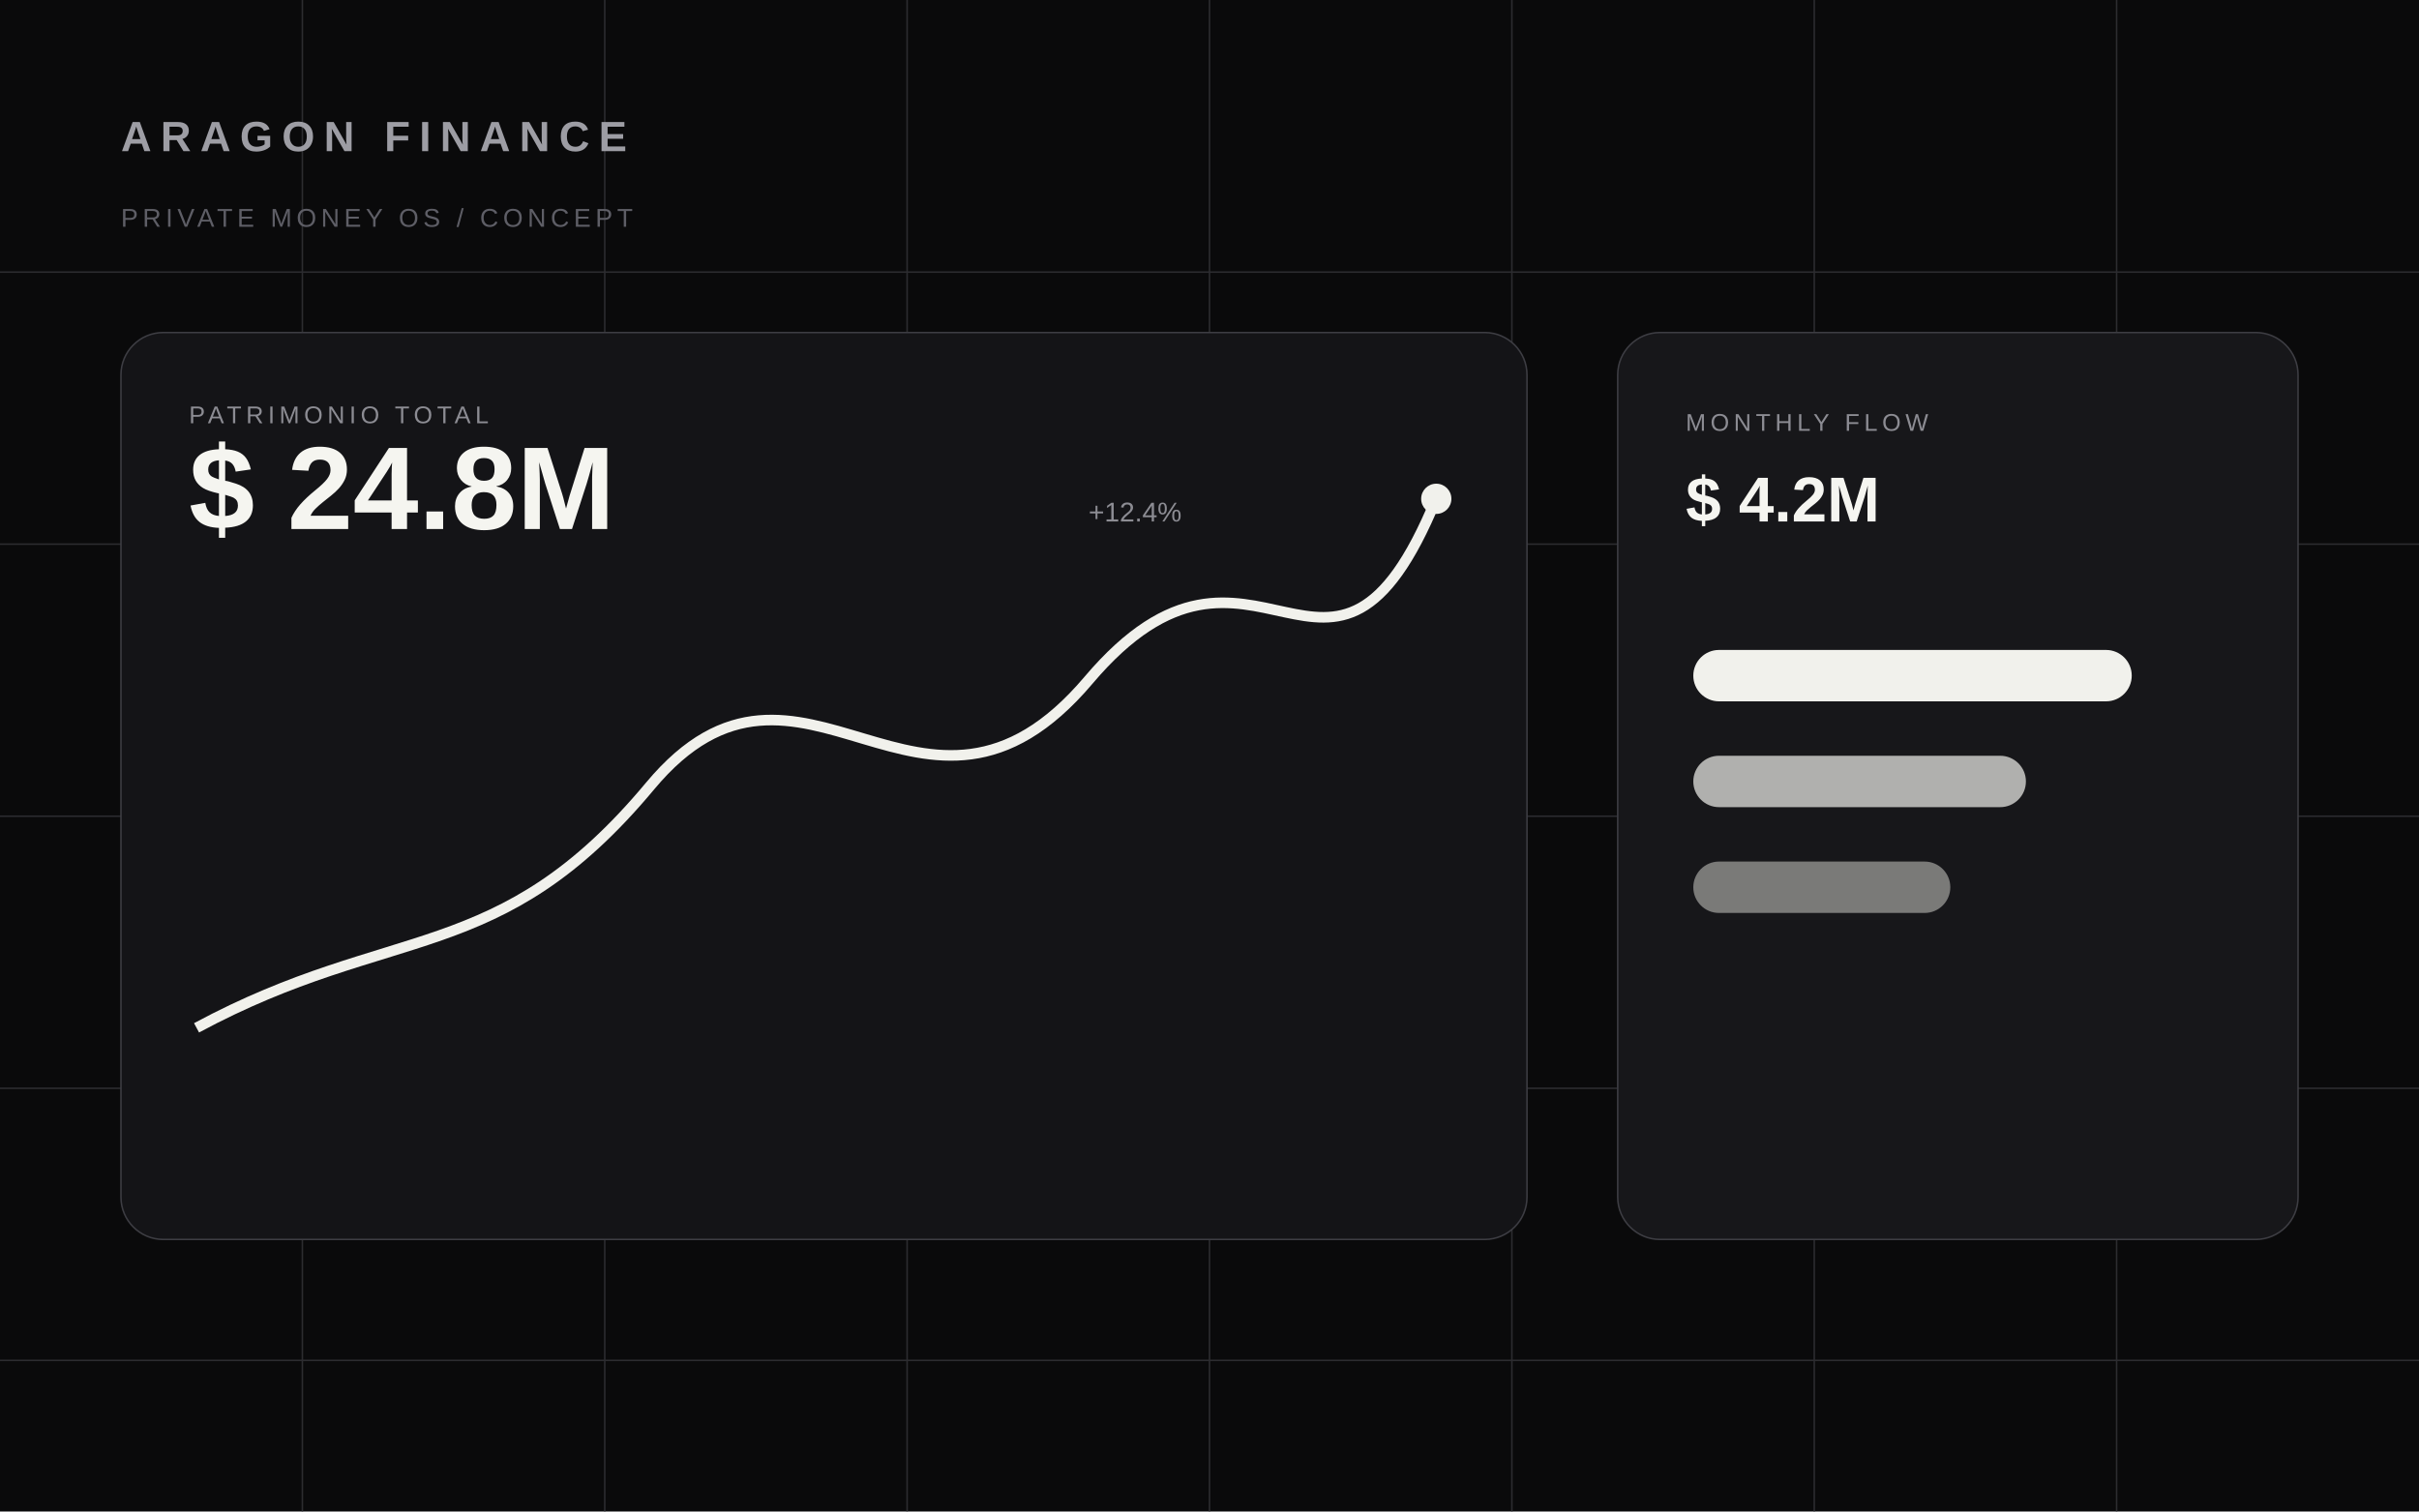
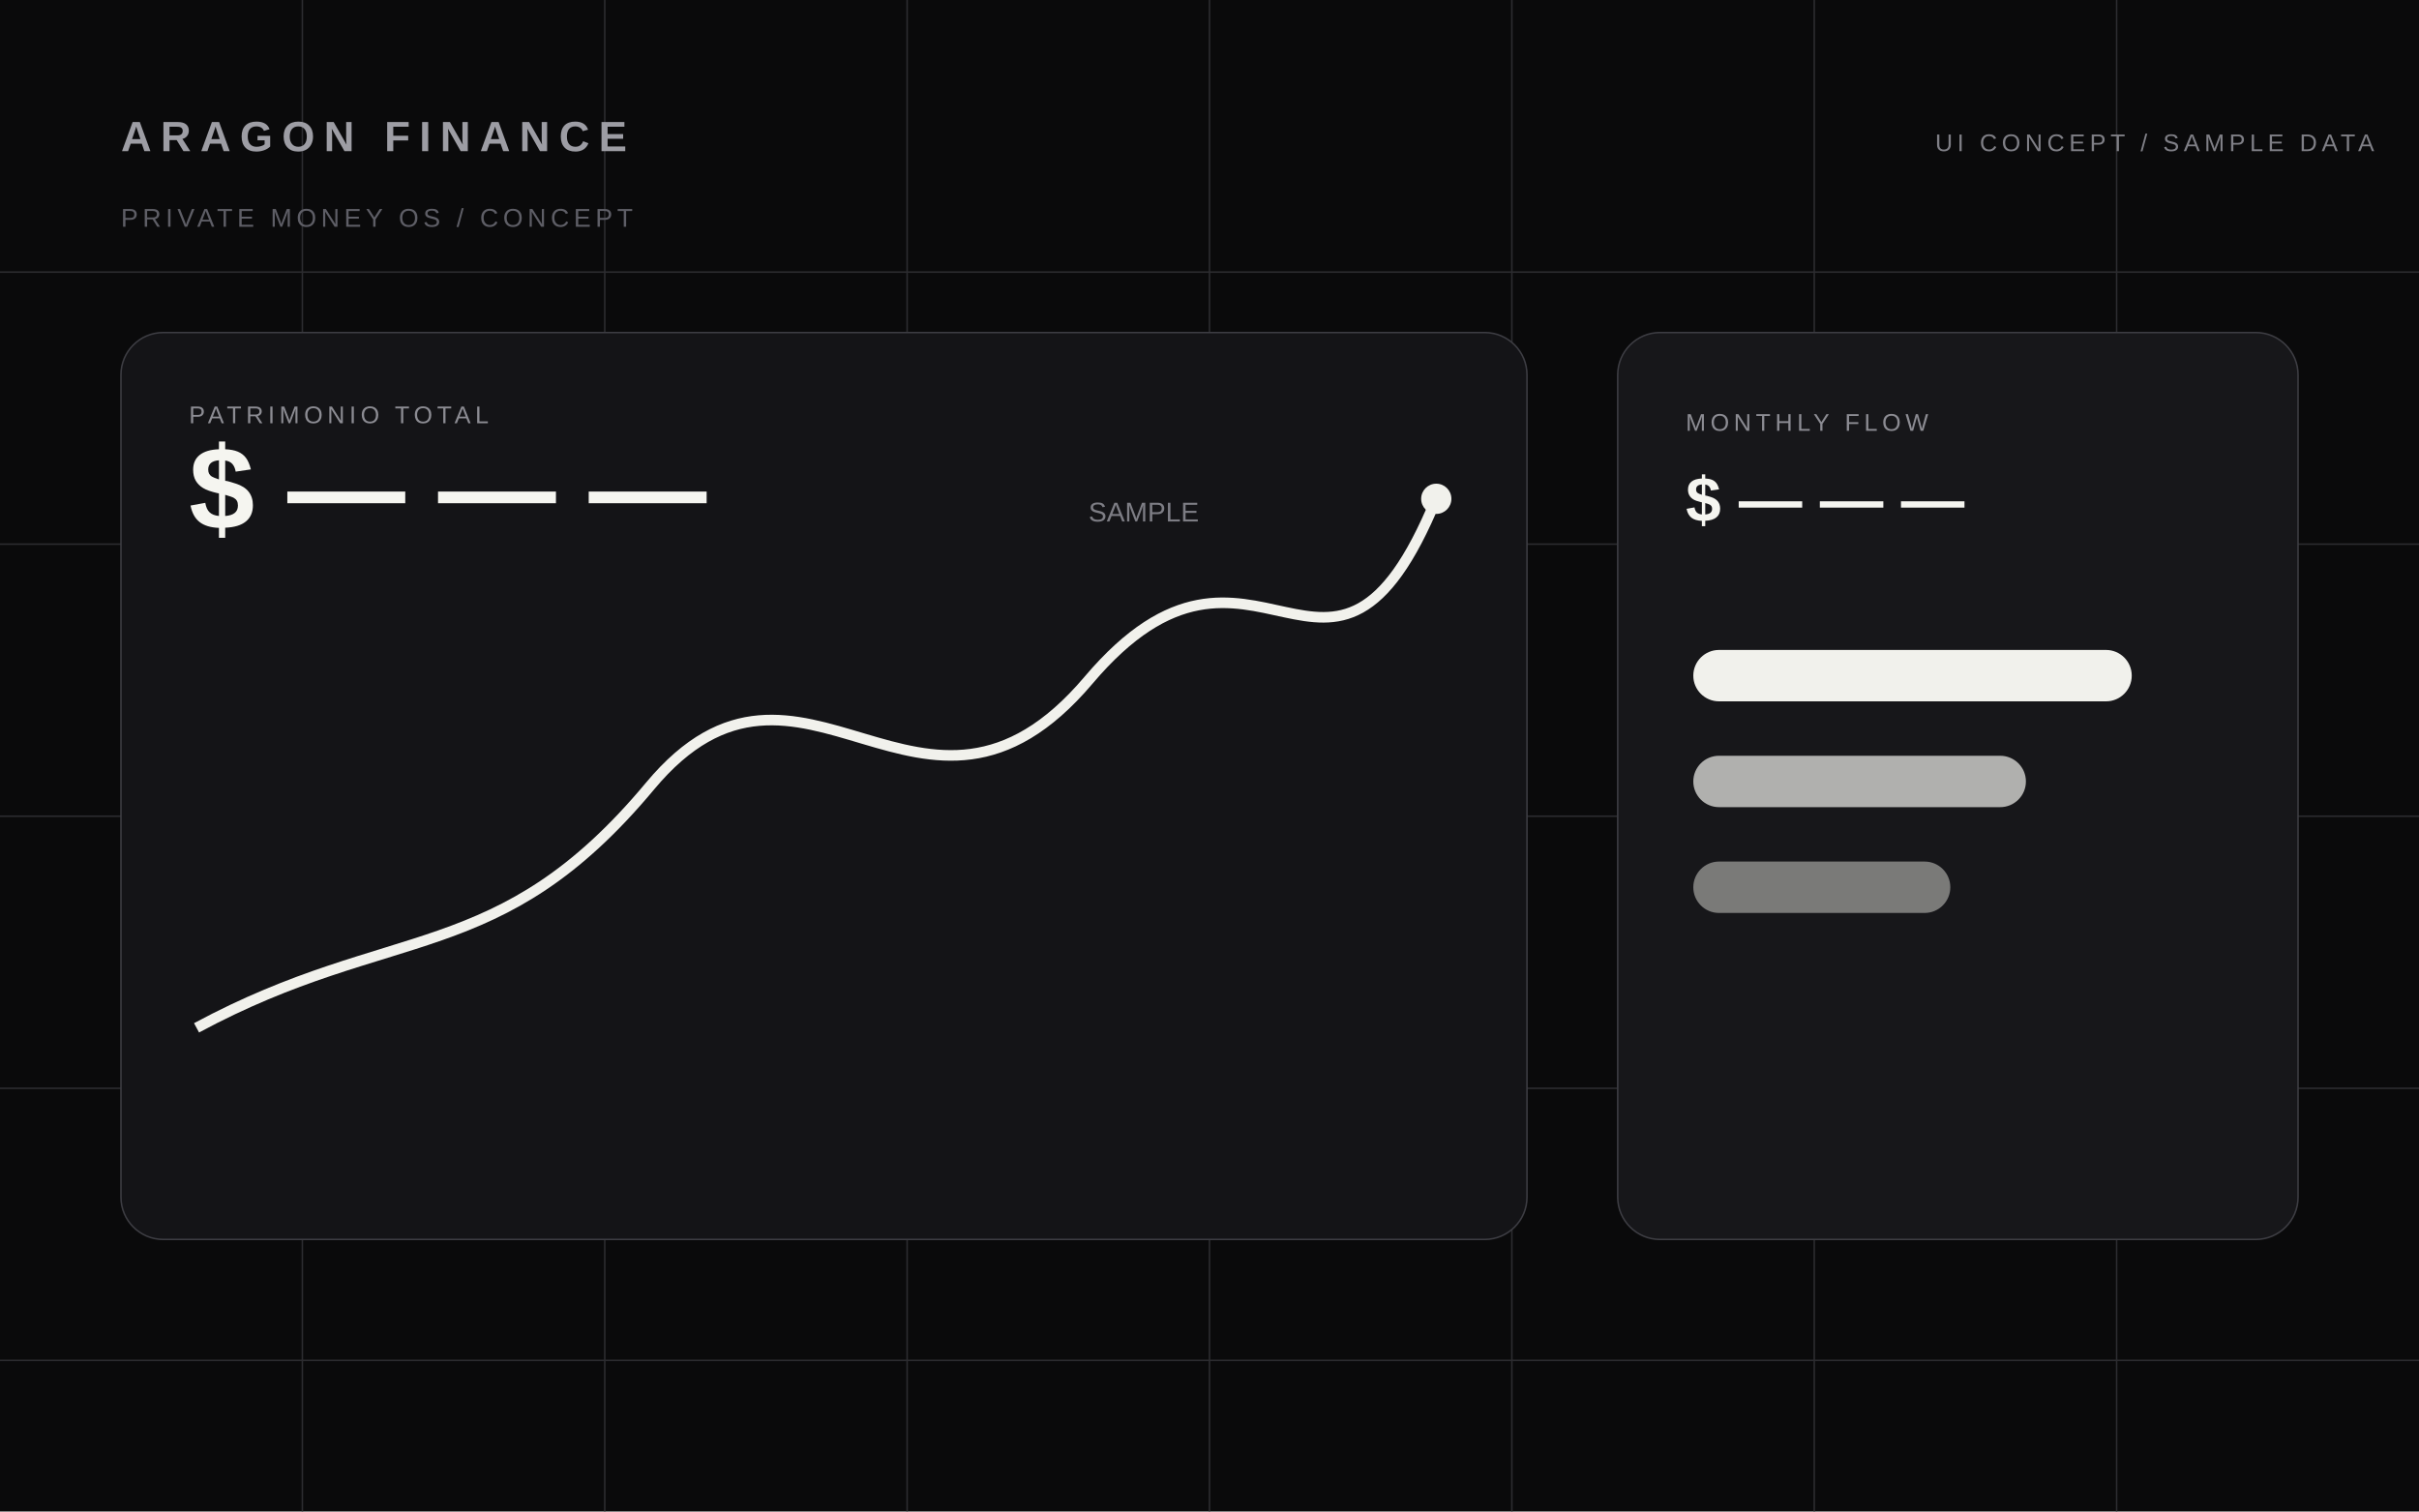
<svg xmlns="http://www.w3.org/2000/svg" viewBox="0 0 1600 1000">
  <rect width="1600" height="1000" fill="#0a0a0b" />
  <g fill="none" stroke="#343439" opacity=".8">
    <path d="M0 180H1600M0 360H1600M0 540H1600M0 720H1600M0 900H1600" />
    <path d="M200 0V1000M400 0V1000M600 0V1000M800 0V1000M1000 0V1000M1200 0V1000M1400 0V1000" />
  </g>
  <text x="80" y="100" fill="#9d9da4" font-family="Arial" font-size="28" font-weight="700" letter-spacing="6">ARAGON FINANCE</text>
  <text x="80" y="150" fill="#5e5e66" font-family="Arial" font-size="17" letter-spacing="3">PRIVATE MONEY OS / CONCEPT</text>
+   <text x="1280" y="100" fill="#7f7f86" font-family="Arial" font-size="16" letter-spacing="3">UI CONCEPT / SAMPLE DATA</text>
  <rect x="80" y="220" width="930" height="600" rx="28" fill="#141417" stroke="#3d3d43" />
  <text x="125" y="280" fill="#8c8c93" font-family="Arial" font-size="16" letter-spacing="3">PATRIMONIO TOTAL</text>
-   <text x="125" y="350" fill="#f5f5f0" font-family="Arial" font-size="78" font-weight="700">$ 24.8M</text>
-   <text x="720" y="345" fill="#8c8c93" font-family="Arial" font-size="18">+12.4%</text>
+   <text x="125" y="350" fill="#f5f5f0" font-family="Arial" font-size="78" font-weight="700">$ — — —</text>
+   <text x="720" y="345" fill="#7d7d84" font-family="Arial" font-size="18">SAMPLE</text>
  <path d="M130 680 C260 610 330 640 430 520 S610 580 720 450 S880 500 950 330" fill="none" stroke="#f1f1ec" stroke-width="7" />
  <circle cx="950" cy="330" r="10" fill="#f1f1ec" />
  <rect x="1070" y="220" width="450" height="600" rx="28" fill="#17171a" stroke="#3d3d43" />
  <text x="1115" y="285" fill="#8c8c93" font-family="Arial" font-size="16" letter-spacing="3">MONTHLY FLOW</text>
-   <text x="1115" y="345" fill="#f5f5f0" font-family="Arial" font-size="42" font-weight="700">$ 4.2M</text>
+   <text x="1115" y="345" fill="#f5f5f0" font-family="Arial" font-size="42" font-weight="700">$ — — —</text>
  <g fill="#f1f1ec">
    <rect x="1120" y="430" width="290" height="34" rx="17" />
    <rect x="1120" y="500" width="220" height="34" rx="17" opacity=".7" />
    <rect x="1120" y="570" width="170" height="34" rx="17" opacity=".45" />
  </g>
</svg>
